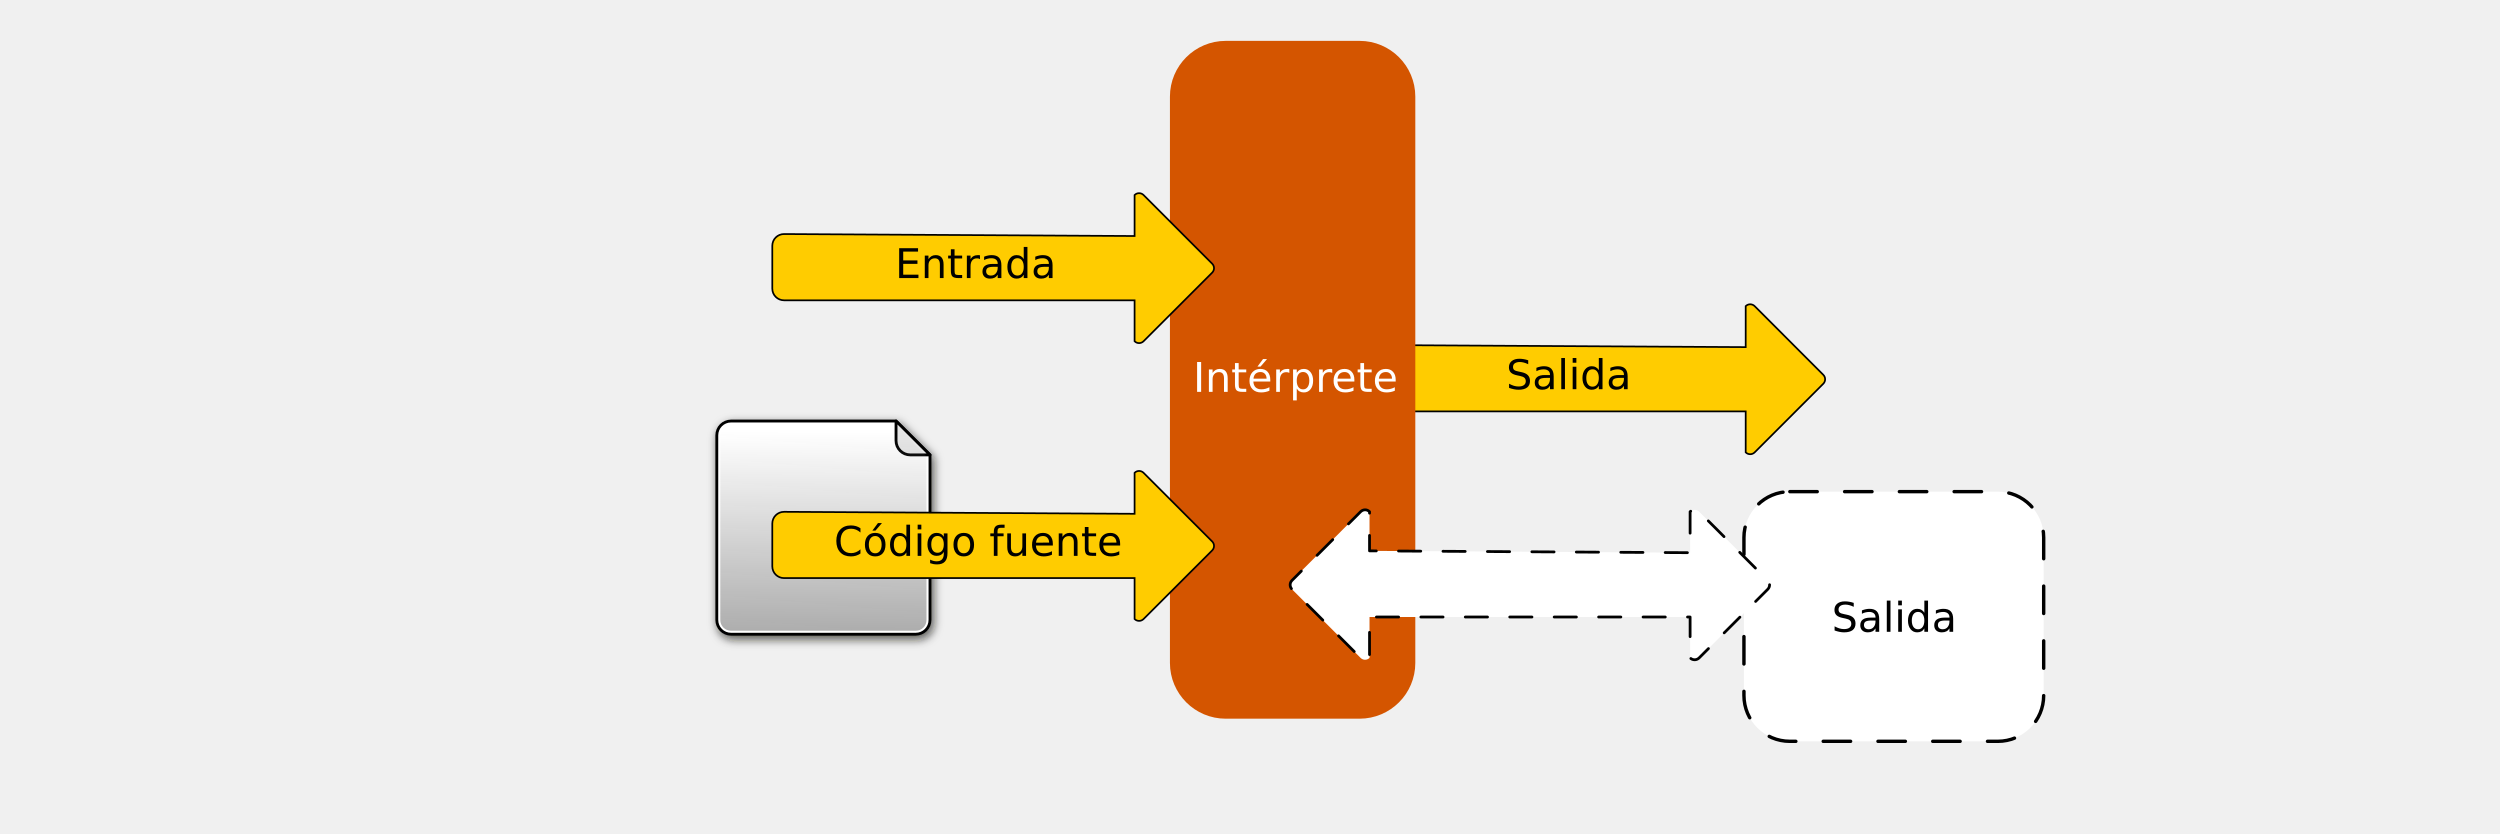
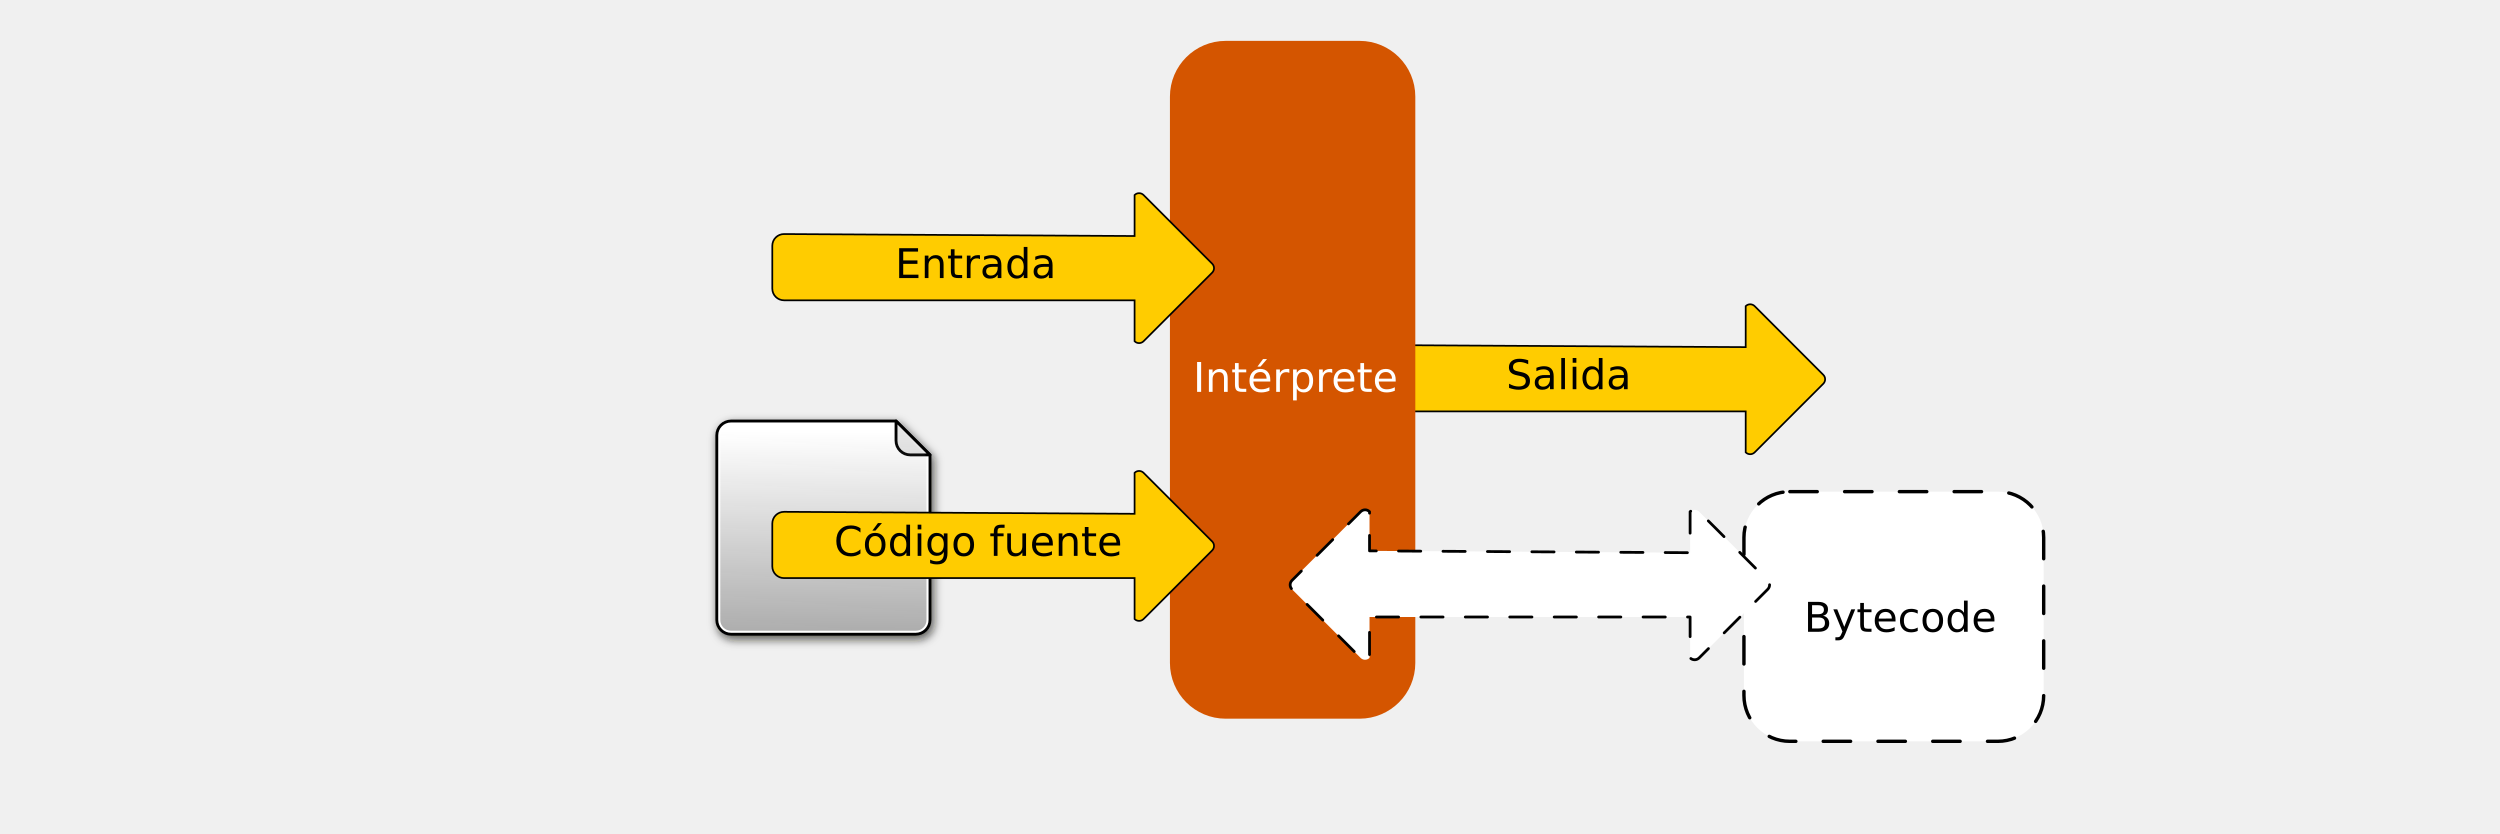
<svg xmlns="http://www.w3.org/2000/svg" xmlns:xlink="http://www.w3.org/1999/xlink" width="900" height="300" id="svg2" version="1.0">
  <defs id="defs4">
    <marker orient="auto" refY="0" refX="0" id="Arrow2Mend" style="overflow:visible">
      <path id="path3889" style="font-size:12px;fill-rule:evenodd;stroke-width:0.625;stroke-linejoin:round" d="M 8.719,4.034 L -2.207,0.016 L 8.719,-4.002 C 6.973,-1.63 6.983,1.616 8.719,4.034 z" transform="scale(-0.6,-0.6)" />
    </marker>
    <marker orient="auto" refY="0" refX="0" id="Arrow1Sstart" style="overflow:visible">
      <path id="path3874" d="M 0,0 L 5,-5 L -12.5,0 L 5,5 L 0,0 z" style="fill-rule:evenodd;stroke:#000000;stroke-width:1pt;marker-start:none" transform="matrix(0.2,0,0,0.2,1.2,0)" />
    </marker>
    <marker orient="auto" refY="0" refX="0" id="Arrow1Lend" style="overflow:visible">
      <path id="path3865" d="M 0,0 L 5,-5 L -12.5,0 L 5,5 L 0,0 z" style="fill-rule:evenodd;stroke:#000000;stroke-width:1pt;marker-start:none" transform="matrix(-0.8,0,0,-0.8,-10,0)" />
    </marker>
    <linearGradient id="linearGradient3612">
      <stop style="stop-color:#929292;stop-opacity:1;" offset="0" id="stop3614" />
      <stop style="stop-color:#929292;stop-opacity:0;" offset="1" id="stop3616" />
    </linearGradient>
    <linearGradient id="linearGradient2411">
      <stop style="stop-color:#e5ff80;stop-opacity:1" offset="0" id="stop2413" />
      <stop style="stop-color:#aade87;stop-opacity:1" offset="1" id="stop2415" />
    </linearGradient>
    <filter id="filter3604">
      <feGaussianBlur stdDeviation="1.183" id="feGaussianBlur3606" />
    </filter>
    <linearGradient xlink:href="#linearGradient3612" id="linearGradient4377" gradientUnits="userSpaceOnUse" x1="427.042" y1="478.848" x2="426.789" y2="415.312" />
  </defs>
  <g id="layer1" transform="translate(-16.8405,8.309119)">
    <g transform="matrix(1.511205,0,0,1.511205,-349.2591,-480.5554)" id="g3638">
      <path id="path3640" d="M 416.947,413.688 C 415.065,413.688 413.55,415.203 413.55,417.085 L 413.55,461.076 C 413.55,462.958 415.065,464.473 416.947,464.473 L 460.937,464.473 C 462.819,464.473 464.334,462.958 464.334,461.076 L 464.334,421.756 L 456.245,413.688 L 416.947,413.688 z" style="opacity:0.72;fill:#24221c;fill-opacity:1;fill-rule:evenodd;stroke:#000000;stroke-width:0.679;stroke-linecap:butt;stroke-linejoin:miter;marker:none;marker-start:none;marker-mid:none;marker-end:none;stroke-miterlimit:4;stroke-dasharray:none;stroke-dashoffset:0;stroke-opacity:1;visibility:visible;display:inline;overflow:visible;filter:url(#filter3604);enable-background:accumulate" />
      <path style="opacity:1;fill:#ffffff;fill-opacity:1;fill-rule:evenodd;stroke:#000000;stroke-width:0.679;stroke-linecap:butt;stroke-linejoin:miter;marker:none;marker-start:none;marker-mid:none;marker-end:none;stroke-miterlimit:4;stroke-dasharray:none;stroke-dashoffset:0;stroke-opacity:1;visibility:visible;display:inline;overflow:visible;enable-background:accumulate" d="M 416.411,412.795 C 414.529,412.795 413.014,414.31 413.014,416.192 L 413.014,460.183 C 413.014,462.065 414.529,463.58 416.411,463.58 L 460.402,463.58 C 462.284,463.58 463.799,462.065 463.799,460.183 L 463.799,420.863 L 455.71,412.795 L 416.411,412.795 z" id="path3642" />
      <path style="opacity:1;fill:#e6e6e6;fill-opacity:1;fill-rule:evenodd;stroke:#000000;stroke-width:0.679;stroke-linecap:butt;stroke-linejoin:round;marker:none;marker-start:none;marker-mid:none;marker-end:none;stroke-miterlimit:4;stroke-dasharray:none;stroke-dashoffset:0;stroke-opacity:1;visibility:visible;display:inline;overflow:visible;enable-background:accumulate" d="M 463.799,420.863 L 455.71,412.795 L 455.71,417.466 C 455.71,419.348 457.225,420.863 459.107,420.863 L 463.799,420.863 z" id="path3644" />
      <path style="opacity:1;fill:url(#linearGradient4377);fill-opacity:1;fill-rule:evenodd;stroke:none;stroke-width:0.679;stroke-linecap:butt;stroke-linejoin:miter;marker:none;marker-start:none;marker-mid:none;marker-end:none;stroke-miterlimit:4;stroke-dasharray:none;stroke-dashoffset:0;stroke-opacity:1;visibility:visible;display:inline;overflow:visible;enable-background:accumulate" id="path3646" d="M 416.406,413.625 C 414.981,413.625 413.844,414.762 413.844,416.188 L 413.844,460.188 C 413.844,461.613 414.981,462.75 416.406,462.75 L 460.406,462.75 C 461.832,462.75 462.969,461.613 462.969,460.188 L 462.969,421.219 L 455.375,413.625 L 416.406,413.625 z" />
    </g>
    <path id="path4387" d="M 519.114,115.945 C 516.767,115.945 514.866,117.826 514.866,120.173 L 514.866,135.578 C 514.866,137.925 516.767,139.806 519.114,139.806 L 533.787,139.806 L 645.29,139.806 L 645.29,154.538 C 646.188,155.435 647.628,155.435 648.525,154.538 L 673.214,129.849 C 674.111,128.951 674.111,127.511 673.214,126.614 L 648.525,101.906 C 647.628,101.008 646.188,101.008 645.29,101.906 L 645.29,116.656 L 519.114,115.945 z" style="opacity:1;fill:#ffcc00;fill-opacity:1;fill-rule:evenodd;stroke:#000000;stroke-width:0.624px;stroke-linecap:butt;stroke-linejoin:miter;marker:none;marker-start:none;marker-mid:none;marker-end:none;stroke-miterlimit:4;stroke-dasharray:none;stroke-dashoffset:0;stroke-opacity:1;visibility:visible;display:inline;overflow:visible;enable-background:accumulate" />
    <rect style="fill:#d45500;fill-opacity:1;fill-rule:nonzero;stroke:none;stroke-width:1px;stroke-linecap:butt;stroke-linejoin:miter;marker:none;marker-start:none;marker-mid:none;marker-end:none;stroke-miterlimit:4;stroke-dasharray:none;stroke-dashoffset:0;stroke-opacity:1;visibility:visible;display:inline;overflow:visible;enable-background:accumulate" id="rect2576" width="88.336" height="244.013" x="438.017" y="6.407" ry="20.077" />
    <text xml:space="preserve" style="font-size:14.765px;font-style:normal;font-weight:normal;fill:#000000;fill-opacity:1;stroke:none;stroke-width:1px;stroke-linecap:butt;stroke-linejoin:miter;stroke-opacity:1;font-family:Bitstream Vera Sans" x="559.088" y="131.793" id="text4389">
      <tspan id="tspan4391" x="559.088" y="131.793">Salida</tspan>
    </text>
    <text xml:space="preserve" style="font-size:14.765px;font-style:normal;font-weight:normal;fill:#ffffff;fill-opacity:1;stroke:none;stroke-width:1px;stroke-linecap:butt;stroke-linejoin:miter;stroke-opacity:1;font-family:Bitstream Vera Sans" x="446.342" y="132.768" id="text4643">
      <tspan id="tspan4645" x="446.342" y="132.768">Intérprete</tspan>
    </text>
    <path style="opacity:1;fill:#ffcc00;fill-opacity:1;fill-rule:evenodd;stroke:#000000;stroke-width:0.624px;stroke-linecap:butt;stroke-linejoin:miter;marker:none;marker-start:none;marker-mid:none;marker-end:none;stroke-miterlimit:4;stroke-dasharray:none;stroke-dashoffset:0;stroke-opacity:1;visibility:visible;display:inline;overflow:visible;enable-background:accumulate" d="M 299.114,75.945 C 296.767,75.945 294.866,77.826 294.866,80.173 L 294.866,95.578 C 294.866,97.925 296.767,99.806 299.114,99.806 L 313.787,99.806 L 425.29,99.806 L 425.29,114.538 C 426.188,115.435 427.628,115.435 428.525,114.538 L 453.214,89.849 C 454.111,88.951 454.111,87.511 453.214,86.614 L 428.525,61.905 C 427.628,61.008 426.188,61.008 425.29,61.905 L 425.29,76.656 L 299.114,75.945 z" id="rect2395" />
    <text id="text4637" y="91.793" x="339.088" style="font-size:14.765px;font-style:normal;font-weight:normal;fill:#000000;fill-opacity:1;stroke:none;stroke-width:1px;stroke-linecap:butt;stroke-linejoin:miter;stroke-opacity:1;font-family:Bitstream Vera Sans" xml:space="preserve">
      <tspan y="91.793" x="339.088" id="tspan4639">Entrada</tspan>
    </text>
    <path id="path4381" d="M 299.114,175.945 C 296.767,175.945 294.866,177.826 294.866,180.173 L 294.866,195.578 C 294.866,197.925 296.767,199.806 299.114,199.806 L 313.787,199.806 L 425.29,199.806 L 425.29,214.538 C 426.188,215.435 427.628,215.435 428.525,214.538 L 453.214,189.849 C 454.111,188.951 454.111,187.511 453.214,186.614 L 428.525,161.905 C 427.628,161.008 426.188,161.008 425.29,161.905 L 425.29,176.656 L 299.114,175.945 z" style="opacity:1;fill:#ffcc00;fill-opacity:1;fill-rule:evenodd;stroke:#000000;stroke-width:0.624px;stroke-linecap:butt;stroke-linejoin:miter;marker:none;marker-start:none;marker-mid:none;marker-end:none;stroke-miterlimit:4;stroke-dasharray:none;stroke-dashoffset:0;stroke-opacity:1;visibility:visible;display:inline;overflow:visible;enable-background:accumulate" />
    <text xml:space="preserve" style="font-size:14.765px;font-style:normal;font-weight:normal;fill:#000000;fill-opacity:1;stroke:none;stroke-width:1px;stroke-linecap:butt;stroke-linejoin:miter;stroke-opacity:1;font-family:Bitstream Vera Sans" x="317.088" y="191.793" id="text4383">
      <tspan id="tspan4385" x="317.088" y="191.793">Código fuente</tspan>
    </text>
    <rect style="opacity:1;fill:#ffffff;fill-opacity:1;fill-rule:evenodd;stroke:#000000;stroke-width:1.232;stroke-linecap:round;stroke-linejoin:round;marker:none;marker-start:none;marker-mid:none;marker-end:none;stroke-miterlimit:4;stroke-dasharray:9.857, 9.857;stroke-dashoffset:0;stroke-opacity:1;visibility:visible;display:inline;overflow:visible;enable-background:accumulate" id="rect4393" width="107.907" height="89.884" x="644.66" y="168.682" ry="16.529" />
    <path style="opacity:1;fill:#ffffff;fill-opacity:1;fill-rule:evenodd;stroke:#000000;stroke-width:1;stroke-linecap:round;stroke-linejoin:round;marker:none;marker-start:none;marker-mid:none;marker-end:none;stroke-miterlimit:4;stroke-dasharray:8, 8;stroke-dashoffset:0;stroke-opacity:1;visibility:visible;display:inline;overflow:visible;enable-background:accumulate" d="M 508.278,175.222 C 507.694,175.222 507.102,175.461 506.653,175.91 L 481.966,200.628 C 481.068,201.526 481.068,202.95 481.966,203.847 L 506.653,228.535 C 507.55,229.432 508.974,229.432 509.872,228.535 L 509.872,213.816 L 513.778,213.816 L 625.278,213.816 L 625.278,228.535 C 626.176,229.432 627.631,229.432 628.528,228.535 L 653.216,203.847 C 654.113,202.95 654.113,201.526 653.216,200.628 L 628.528,175.91 C 627.631,175.012 626.176,175.012 625.278,175.91 L 625.278,190.66 L 509.872,190.003 L 509.872,175.91 C 509.423,175.461 508.862,175.222 508.278,175.222 z" id="path4922" />
-     <text id="text4931" y="219.129" x="676.278" style="font-size:14.765px;font-style:normal;font-weight:normal;fill:#000000;fill-opacity:1;stroke:none;stroke-width:1px;stroke-linecap:butt;stroke-linejoin:miter;stroke-opacity:1;font-family:Bitstream Vera Sans" xml:space="preserve">
-       <tspan y="219.129" x="676.278" id="tspan4933">Salida</tspan>
+     <text id="text4931" y="219.129" x="666.278" style="font-size:14.765px;font-style:normal;font-weight:normal;fill:#000000;fill-opacity:1;stroke:none;stroke-width:1px;stroke-linecap:butt;stroke-linejoin:miter;stroke-opacity:1;font-family:Bitstream Vera Sans" xml:space="preserve">
+       <tspan y="219.129" x="666.278" id="tspan4933">Bytecode</tspan>
    </text>
  </g>
</svg>
